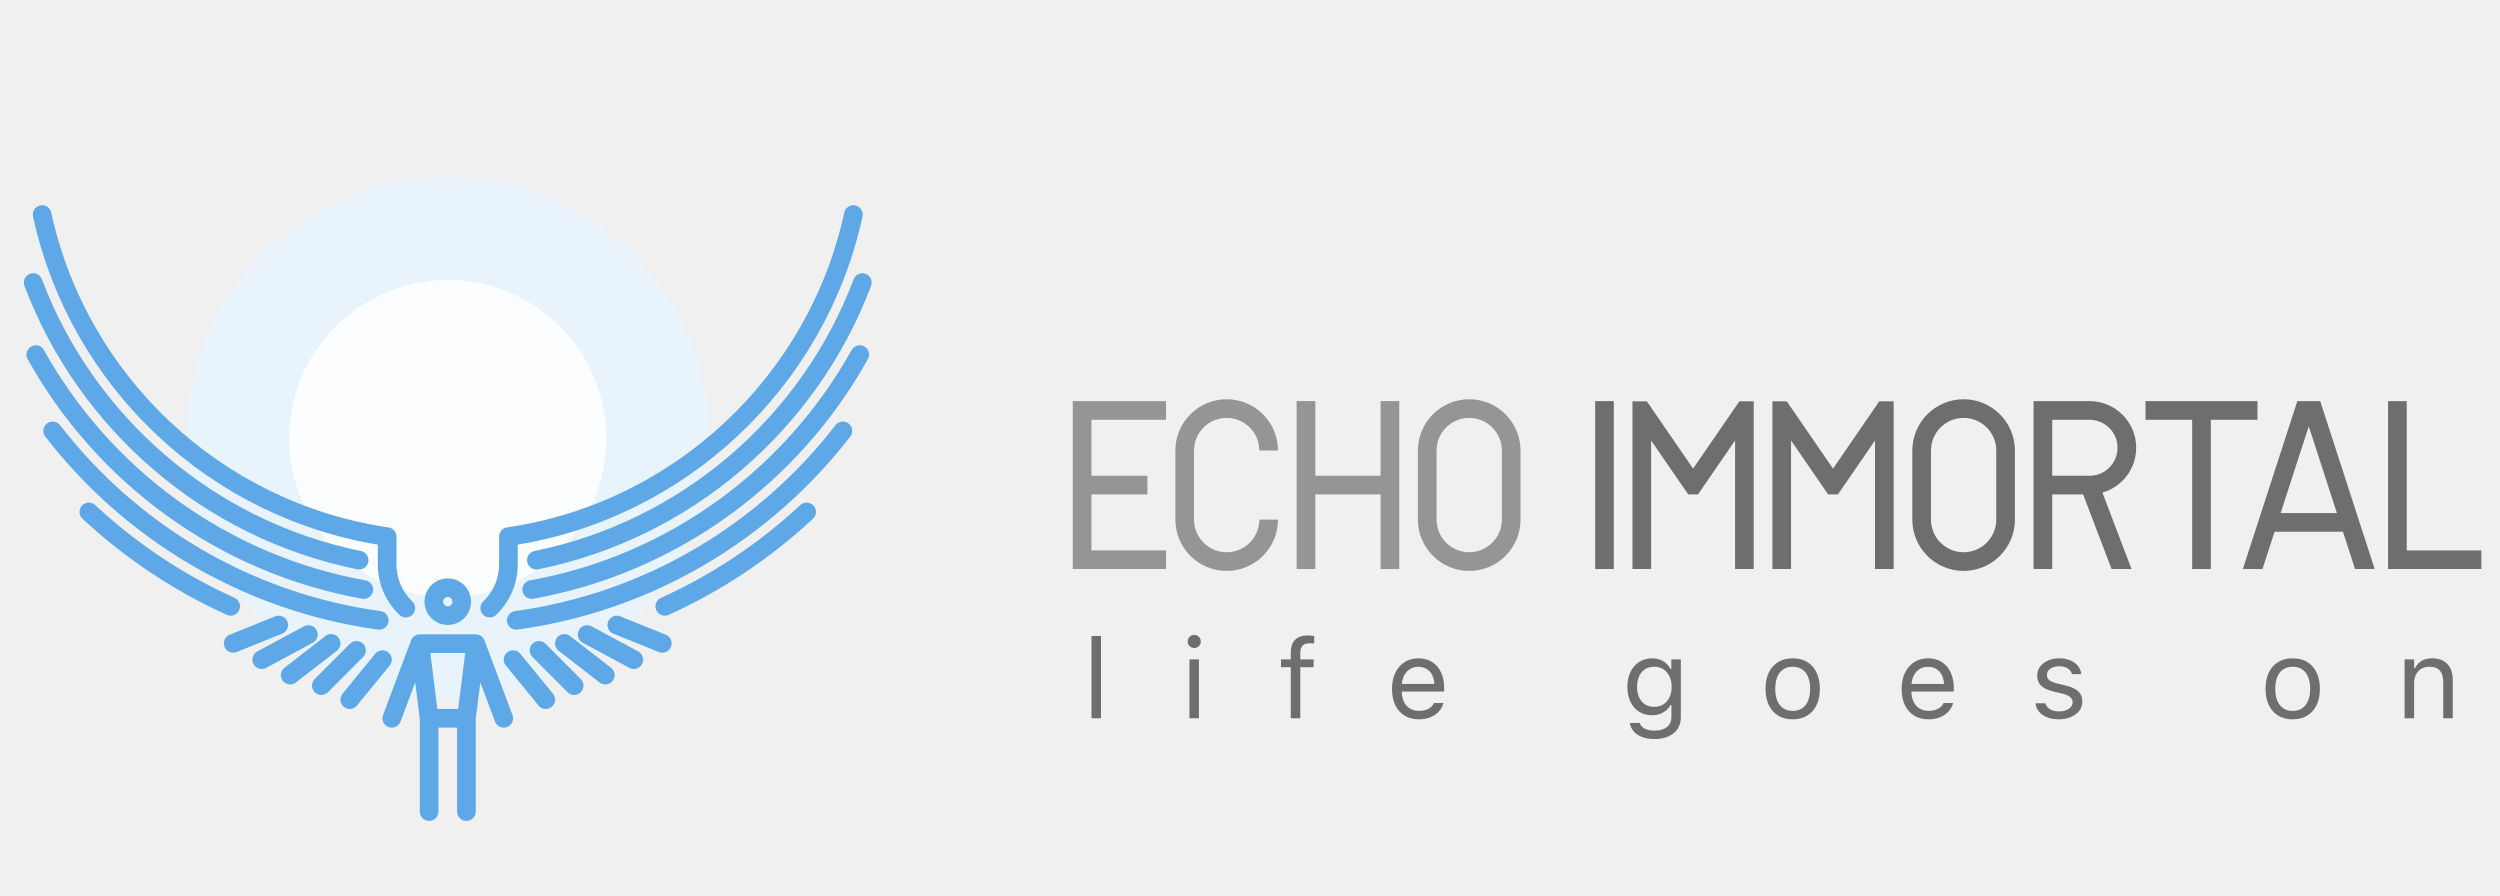
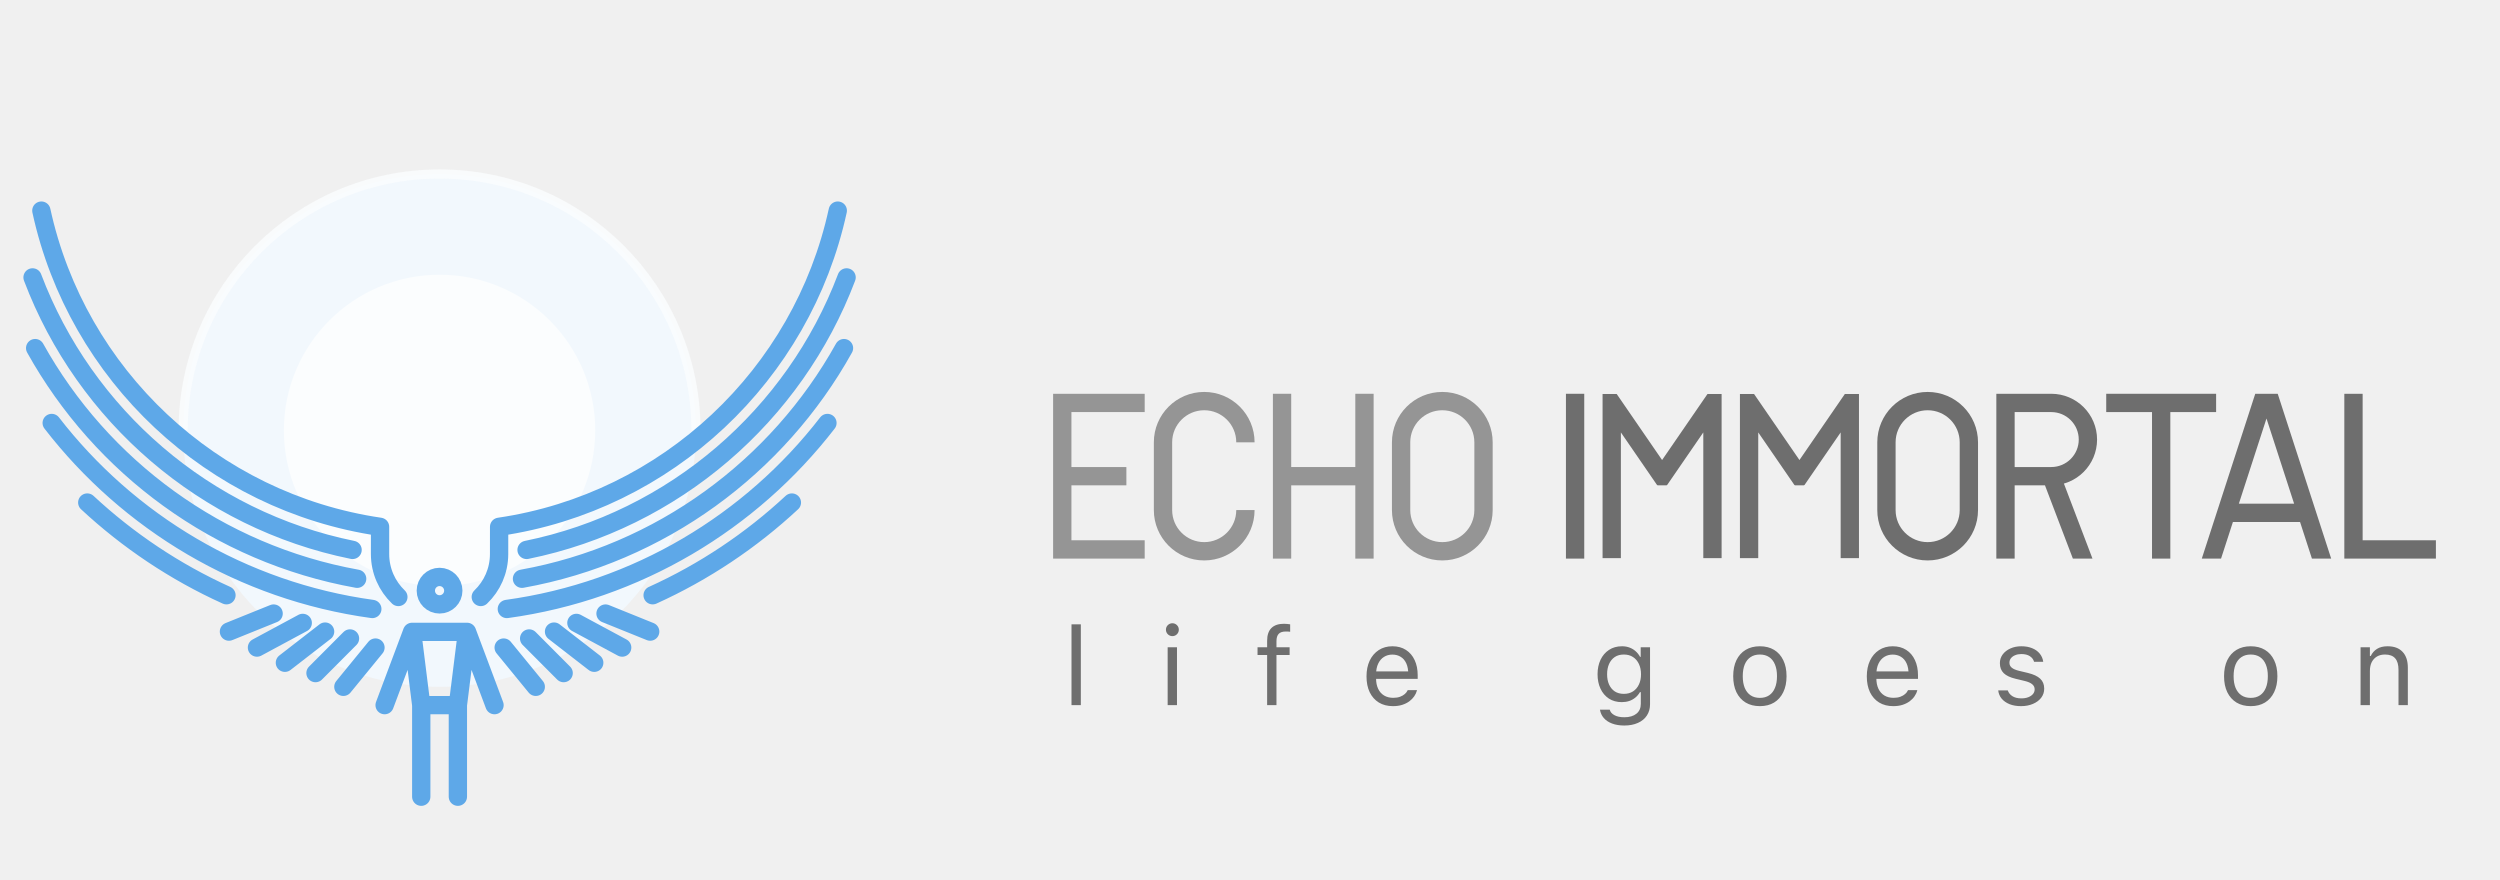
- <svg xmlns="http://www.w3.org/2000/svg" width="268" height="96" viewBox="0 0 268 96" fill="none">
+ <svg xmlns="http://www.w3.org/2000/svg" width="273" height="96" viewBox="0 0 273 96" fill="none">
  <path d="M117.008 77V68.176H118.027V77H117.008ZM127.508 77V70.684H128.527V77H127.508ZM128.023 69.465C127.832 69.465 127.666 69.397 127.525 69.26C127.389 69.119 127.32 68.953 127.32 68.762C127.32 68.566 127.389 68.4 127.525 68.264C127.666 68.127 127.832 68.059 128.023 68.059C128.219 68.059 128.385 68.127 128.521 68.264C128.658 68.4 128.727 68.566 128.727 68.762C128.727 68.953 128.658 69.119 128.521 69.26C128.385 69.397 128.219 69.465 128.023 69.465ZM138.371 77V71.527H137.322V70.684H138.371V69.981C138.371 69.352 138.527 68.885 138.84 68.58C139.152 68.272 139.607 68.117 140.205 68.117C140.33 68.117 140.447 68.123 140.557 68.135C140.67 68.143 140.779 68.156 140.885 68.176V68.99C140.822 68.978 140.75 68.971 140.668 68.967C140.586 68.963 140.5 68.961 140.41 68.961C140.047 68.961 139.785 69.049 139.625 69.225C139.469 69.4 139.391 69.662 139.391 70.01V70.684H140.826V71.527H139.391V77H138.371ZM152.117 77.111C151.516 77.111 150.998 76.978 150.564 76.713C150.135 76.447 149.803 76.072 149.568 75.588C149.338 75.1 149.223 74.525 149.223 73.865V73.859C149.223 73.207 149.338 72.635 149.568 72.143C149.803 71.65 150.133 71.266 150.559 70.988C150.984 70.711 151.482 70.572 152.053 70.572C152.627 70.572 153.119 70.705 153.529 70.971C153.943 71.236 154.26 71.607 154.479 72.084C154.701 72.557 154.812 73.107 154.812 73.736V74.135H149.75V73.32H154.291L153.787 74.064V73.66C153.787 73.164 153.713 72.756 153.564 72.436C153.416 72.115 153.211 71.877 152.949 71.721C152.688 71.561 152.387 71.481 152.047 71.481C151.707 71.481 151.402 71.564 151.133 71.732C150.867 71.897 150.656 72.141 150.5 72.465C150.344 72.789 150.266 73.188 150.266 73.66V74.064C150.266 74.514 150.342 74.898 150.494 75.219C150.646 75.535 150.863 75.779 151.145 75.951C151.426 76.119 151.758 76.203 152.141 76.203C152.426 76.203 152.674 76.164 152.885 76.086C153.096 76.008 153.27 75.908 153.406 75.787C153.543 75.666 153.639 75.543 153.693 75.418L153.717 75.365H154.736L154.725 75.412C154.67 75.627 154.572 75.836 154.432 76.039C154.295 76.238 154.117 76.42 153.898 76.584C153.68 76.744 153.42 76.873 153.119 76.971C152.822 77.064 152.488 77.111 152.117 77.111ZM177.371 79.227C176.863 79.227 176.42 79.154 176.041 79.01C175.662 78.869 175.359 78.668 175.133 78.406C174.91 78.148 174.771 77.848 174.717 77.504L174.729 77.498H175.783L175.789 77.504C175.844 77.742 176.008 77.938 176.281 78.09C176.555 78.246 176.918 78.324 177.371 78.324C177.938 78.324 178.379 78.195 178.695 77.938C179.016 77.684 179.176 77.324 179.176 76.859V75.582H179.082C178.949 75.812 178.783 76.01 178.584 76.174C178.385 76.338 178.16 76.463 177.91 76.549C177.66 76.631 177.391 76.672 177.102 76.672C176.559 76.672 176.088 76.543 175.689 76.285C175.295 76.023 174.99 75.664 174.775 75.207C174.561 74.75 174.453 74.227 174.453 73.637V73.625C174.453 73.035 174.561 72.512 174.775 72.055C174.994 71.594 175.303 71.232 175.701 70.971C176.1 70.705 176.574 70.572 177.125 70.572C177.422 70.572 177.695 70.619 177.945 70.713C178.195 70.807 178.416 70.939 178.607 71.111C178.803 71.283 178.965 71.488 179.094 71.727H179.164V70.684H180.184V76.912C180.184 77.381 180.068 77.789 179.838 78.137C179.611 78.484 179.287 78.752 178.865 78.939C178.443 79.131 177.945 79.227 177.371 79.227ZM177.324 75.769C177.715 75.769 178.049 75.68 178.326 75.5C178.607 75.316 178.822 75.064 178.971 74.744C179.123 74.424 179.199 74.055 179.199 73.637V73.625C179.199 73.207 179.123 72.836 178.971 72.512C178.822 72.188 178.607 71.934 178.326 71.75C178.049 71.566 177.715 71.475 177.324 71.475C176.934 71.475 176.602 71.566 176.328 71.75C176.059 71.934 175.852 72.188 175.707 72.512C175.566 72.836 175.496 73.207 175.496 73.625V73.637C175.496 74.055 175.566 74.424 175.707 74.744C175.852 75.064 176.059 75.316 176.328 75.5C176.602 75.68 176.934 75.769 177.324 75.769ZM192.178 77.111C191.58 77.111 191.062 76.981 190.625 76.719C190.191 76.453 189.855 76.076 189.617 75.588C189.383 75.1 189.266 74.519 189.266 73.848V73.836C189.266 73.16 189.383 72.578 189.617 72.09C189.855 71.602 190.191 71.227 190.625 70.965C191.062 70.703 191.58 70.572 192.178 70.572C192.779 70.572 193.297 70.703 193.73 70.965C194.164 71.227 194.498 71.602 194.732 72.09C194.971 72.578 195.09 73.16 195.09 73.836V73.848C195.09 74.519 194.971 75.1 194.732 75.588C194.498 76.076 194.164 76.453 193.73 76.719C193.297 76.981 192.779 77.111 192.178 77.111ZM192.178 76.209C192.576 76.209 192.914 76.115 193.191 75.928C193.469 75.74 193.68 75.471 193.824 75.119C193.973 74.768 194.047 74.344 194.047 73.848V73.836C194.047 73.336 193.973 72.91 193.824 72.559C193.68 72.207 193.469 71.939 193.191 71.756C192.914 71.568 192.576 71.475 192.178 71.475C191.779 71.475 191.441 71.568 191.164 71.756C190.887 71.939 190.674 72.207 190.525 72.559C190.381 72.91 190.309 73.336 190.309 73.836V73.848C190.309 74.344 190.381 74.768 190.525 75.119C190.674 75.471 190.887 75.74 191.164 75.928C191.441 76.115 191.779 76.209 192.178 76.209ZM206.75 77.111C206.148 77.111 205.631 76.978 205.197 76.713C204.768 76.447 204.436 76.072 204.201 75.588C203.971 75.1 203.855 74.525 203.855 73.865V73.859C203.855 73.207 203.971 72.635 204.201 72.143C204.436 71.65 204.766 71.266 205.191 70.988C205.617 70.711 206.115 70.572 206.686 70.572C207.26 70.572 207.752 70.705 208.162 70.971C208.576 71.236 208.893 71.607 209.111 72.084C209.334 72.557 209.445 73.107 209.445 73.736V74.135H204.383V73.32H208.924L208.42 74.064V73.66C208.42 73.164 208.346 72.756 208.197 72.436C208.049 72.115 207.844 71.877 207.582 71.721C207.32 71.561 207.02 71.481 206.68 71.481C206.34 71.481 206.035 71.564 205.766 71.732C205.5 71.897 205.289 72.141 205.133 72.465C204.977 72.789 204.898 73.188 204.898 73.66V74.064C204.898 74.514 204.975 74.898 205.127 75.219C205.279 75.535 205.496 75.779 205.777 75.951C206.059 76.119 206.391 76.203 206.773 76.203C207.059 76.203 207.307 76.164 207.518 76.086C207.729 76.008 207.902 75.908 208.039 75.787C208.176 75.666 208.271 75.543 208.326 75.418L208.35 75.365H209.369L209.357 75.412C209.303 75.627 209.205 75.836 209.064 76.039C208.928 76.238 208.75 76.42 208.531 76.584C208.312 76.744 208.053 76.873 207.752 76.971C207.455 77.064 207.121 77.111 206.75 77.111ZM220.695 77.111C220.227 77.111 219.812 77.041 219.453 76.9C219.094 76.756 218.805 76.555 218.586 76.297C218.371 76.039 218.244 75.736 218.205 75.389H219.248C219.334 75.65 219.502 75.861 219.752 76.022C220.002 76.182 220.328 76.262 220.73 76.262C221.016 76.262 221.266 76.221 221.48 76.139C221.699 76.053 221.871 75.938 221.996 75.793C222.121 75.644 222.184 75.475 222.184 75.283V75.272C222.184 75.057 222.098 74.875 221.926 74.727C221.754 74.574 221.473 74.451 221.082 74.357L220.104 74.123C219.514 73.982 219.08 73.777 218.803 73.508C218.525 73.234 218.387 72.871 218.387 72.418V72.412C218.387 72.061 218.488 71.746 218.691 71.469C218.898 71.191 219.18 70.973 219.535 70.812C219.891 70.652 220.291 70.572 220.736 70.572C221.178 70.572 221.568 70.643 221.908 70.783C222.252 70.92 222.527 71.115 222.734 71.369C222.945 71.623 223.074 71.922 223.121 72.266H222.119C222.053 72.016 221.9 71.812 221.662 71.656C221.424 71.5 221.113 71.422 220.73 71.422C220.48 71.422 220.258 71.463 220.062 71.545C219.867 71.623 219.713 71.732 219.6 71.873C219.486 72.014 219.43 72.178 219.43 72.365V72.377C219.43 72.592 219.514 72.769 219.682 72.91C219.85 73.051 220.119 73.166 220.49 73.256L221.463 73.49C222.057 73.635 222.498 73.842 222.787 74.111C223.08 74.381 223.227 74.742 223.227 75.195V75.207C223.227 75.582 223.115 75.914 222.893 76.203C222.67 76.488 222.367 76.711 221.984 76.871C221.605 77.031 221.176 77.111 220.695 77.111ZM245.779 77.111C245.182 77.111 244.664 76.981 244.227 76.719C243.793 76.453 243.457 76.076 243.219 75.588C242.984 75.1 242.867 74.519 242.867 73.848V73.836C242.867 73.16 242.984 72.578 243.219 72.09C243.457 71.602 243.793 71.227 244.227 70.965C244.664 70.703 245.182 70.572 245.779 70.572C246.381 70.572 246.898 70.703 247.332 70.965C247.766 71.227 248.1 71.602 248.334 72.09C248.572 72.578 248.691 73.16 248.691 73.836V73.848C248.691 74.519 248.572 75.1 248.334 75.588C248.1 76.076 247.766 76.453 247.332 76.719C246.898 76.981 246.381 77.111 245.779 77.111ZM245.779 76.209C246.178 76.209 246.516 76.115 246.793 75.928C247.07 75.74 247.281 75.471 247.426 75.119C247.574 74.768 247.648 74.344 247.648 73.848V73.836C247.648 73.336 247.574 72.91 247.426 72.559C247.281 72.207 247.07 71.939 246.793 71.756C246.516 71.568 246.178 71.475 245.779 71.475C245.381 71.475 245.043 71.568 244.766 71.756C244.488 71.939 244.275 72.207 244.127 72.559C243.982 72.91 243.91 73.336 243.91 73.836V73.848C243.91 74.344 243.982 74.768 244.127 75.119C244.275 75.471 244.488 75.74 244.766 75.928C245.043 76.115 245.381 76.209 245.779 76.209ZM257.773 77V70.684H258.793V71.633H258.887C259.047 71.297 259.277 71.037 259.578 70.853C259.879 70.666 260.262 70.572 260.727 70.572C261.438 70.572 261.982 70.775 262.361 71.182C262.744 71.584 262.936 72.16 262.936 72.91V77H261.916V73.156C261.916 72.586 261.795 72.164 261.553 71.891C261.314 71.613 260.943 71.475 260.439 71.475C260.104 71.475 259.812 71.547 259.566 71.691C259.32 71.836 259.129 72.041 258.992 72.307C258.859 72.572 258.793 72.891 258.793 73.262V77H257.773Z" fill="black" fill-opacity="0.54" />
-   <g clip-path="url(#clip0_13054_3555)">
+   <g clip-path="url(#clip0_12342_11521)">
    <path d="M257 43L257 60H266" stroke="black" stroke-opacity="0.54" stroke-width="2" />
-     <g clip-path="url(#clip1_13054_3555)">
+     <g clip-path="url(#clip1_12342_11521)">
      <path d="M241 62.5L243.108 56M254 62.5L251.892 56M243.108 56L247 44H248L251.892 56M243.108 56H251.892" stroke="black" stroke-opacity="0.54" stroke-width="2" />
    </g>
    <path d="M236 44L236 61M242 44H230" stroke="black" stroke-opacity="0.54" stroke-width="2" />
-     <g clip-path="url(#clip2_13054_3555)">
+     <g clip-path="url(#clip2_12342_11521)">
      <path d="M219 52V44H224C226.209 44 228 45.791 228 48V48C228 50.209 226.209 52 224 52V52M219 52V61M219 52H224M224 52L228 62.5" stroke="black" stroke-opacity="0.54" stroke-width="2" />
    </g>
-     <g clip-path="url(#clip3_13054_3555)">
-       <mask id="mask0_13054_3555" style="mask-type:alpha" maskUnits="userSpaceOnUse" x="189" y="43" width="15" height="18">
+     <g clip-path="url(#clip3_12342_11521)">
+       <mask id="mask0_12342_11521" style="mask-type:alpha" maskUnits="userSpaceOnUse" x="189" y="43" width="15" height="18">
        <path fill-rule="evenodd" clip-rule="evenodd" d="M204 43H189V61H204V43ZM199 53H195V56H199V53Z" fill="#D9D9D9" />
      </mask>
-       <g mask="url(#mask0_13054_3555)">
+       <g mask="url(#mask0_12342_11521)">
        <path d="M191 61L191 44L196.5 52L202 44L202 61" stroke="black" stroke-opacity="0.54" stroke-width="2" />
      </g>
    </g>
    <rect x="206" y="43.8" width="9" height="16.4" rx="4.5" stroke="black" stroke-opacity="0.54" stroke-width="2" />
-     <g clip-path="url(#clip4_13054_3555)">
-       <mask id="mask1_13054_3555" style="mask-type:alpha" maskUnits="userSpaceOnUse" x="174" y="43" width="15" height="18">
+     <g clip-path="url(#clip4_12342_11521)">
+       <mask id="mask1_12342_11521" style="mask-type:alpha" maskUnits="userSpaceOnUse" x="174" y="43" width="15" height="18">
        <path fill-rule="evenodd" clip-rule="evenodd" d="M189 43H174V61H189V43ZM184 53H180V56H184V53Z" fill="#D9D9D9" />
      </mask>
-       <g mask="url(#mask1_13054_3555)">
+       <g mask="url(#mask1_12342_11521)">
        <path d="M176 61L176 44L181.5 52L187 44L187 61" stroke="black" stroke-opacity="0.54" stroke-width="2" />
      </g>
    </g>
    <path d="M172 43L172 61" stroke="black" stroke-opacity="0.54" stroke-width="2" />
    <rect x="153" y="43.8" width="9" height="16.4" rx="4.5" stroke="black" stroke-opacity="0.38" stroke-width="2" />
    <path d="M140 43L140 61M149 43L149 61M149 52H140" stroke="black" stroke-opacity="0.38" stroke-width="2" />
    <path d="M136 55.7C136 58.185 133.985 60.2 131.5 60.2C129.015 60.2 127 58.185 127 55.7V48.3C127 45.815 129.015 43.8 131.5 43.8C133.985 43.8 136 45.815 136 48.3" stroke="black" stroke-opacity="0.38" stroke-width="2" />
    <path d="M125 44L116 44V60H125M123 52L116 52" stroke="black" stroke-opacity="0.38" stroke-width="2" />
  </g>
-   <circle cx="48" cy="47" r="28" fill="#E9F3FC" />
+   <circle cx="48" cy="47" r="28" fill="#F2F8FD" />
+   <path d="M76 47C76 31.536 63.464 19 48 19C32.536 19 20 31.536 20 47" stroke="#FBFDFE" stroke-opacity="0.84" />
  <circle cx="48" cy="47" r="17" fill="#FBFDFE" />
  <path d="M45 69H51M45 69L46 77M45 69L42 77M51 69L50 77M51 69L54 77M50 77H46M50 77V87M46 77V87M49.5 64.5C49.5 65.328 48.828 66 48 66C47.172 66 46.5 65.328 46.5 64.5C46.5 63.672 47.172 63 48 63C48.828 63 49.5 63.672 49.5 64.5Z" stroke="#5EA8E8" stroke-width="2" stroke-linecap="round" stroke-linejoin="round" />
-   <path d="M92.446 30.293C86.748 45.366 73.603 56.781 57.5 60.05M38.5 60.05C22.397 56.781 9.252 45.366 3.554 30.293M92.162 38.014C84.934 51.007 72.139 60.477 57 63.2M39 63.2C23.862 60.477 11.066 51.007 3.838 38.014M40.655 66.5C26.446 64.549 14.016 57.019 5.646 46.19M90.355 46.19C81.985 57.019 69.554 64.549 55.345 66.5M4.516 23C8.417 40.94 23.138 54.842 41.501 57.529L41.5 60.5C41.5 62.343 42.267 64.007 43.5 65.19M91.484 23C87.583 40.938 72.864 54.84 54.503 57.528L54.5 60.5C54.5 62.343 53.733 64.007 52.5 65.19M86.472 54.878C82.016 59.024 76.889 62.458 71.272 65H71.266M24.728 65C19.111 62.458 13.984 59.024 9.528 54.878M35.5 68.97L31.11 72.373M38.219 69.721L34.451 73.501M41 70.714L37.495 75M33.058 68.022L28.059 70.714M29.878 67L25 68.97M60.5 68.97L64.89 72.373M57.781 69.721L61.549 73.501M55 70.714L58.505 75M62.942 68.022L67.941 70.714M66.122 67L71 68.97" stroke="#5EA8E8" stroke-width="2" stroke-linecap="round" stroke-linejoin="round" />
+   <path d="M92.447 30.293C86.749 45.366 73.604 56.781 57.501 60.05M38.501 60.05C22.398 56.781 9.253 45.366 3.555 30.293M92.163 38.014C84.935 51.007 72.14 60.477 57.001 63.2M39.001 63.2C23.863 60.477 11.067 51.007 3.839 38.014M40.656 66.5C26.447 64.549 14.017 57.019 5.646 46.19M90.356 46.19C81.986 57.019 69.555 64.549 55.346 66.5M4.517 23C8.418 40.94 23.139 54.842 41.502 57.529L41.501 60.5C41.501 62.343 42.268 64.007 43.501 65.19M91.484 23C87.584 40.938 72.865 54.84 54.504 57.528L54.501 60.5C54.501 62.343 53.734 64.007 52.501 65.19M86.473 54.878C82.017 59.024 76.889 62.458 71.273 65H71.267M24.729 65C19.112 62.458 13.985 59.024 9.529 54.878M35.501 68.97L31.111 72.373M38.22 69.721L34.452 73.501M41.001 70.714L37.496 75M33.059 68.022L28.06 70.714M29.879 67L25.001 68.97M60.501 68.97L64.891 72.373M57.782 69.721L61.55 73.501M55.001 70.714L58.506 75M62.943 68.022L67.942 70.714M66.123 67L71.001 68.97" stroke="#5EA8E8" stroke-width="2" stroke-linecap="round" stroke-linejoin="round" />
  <defs>
-     <clipPath id="clip0_13054_3555">
+     <clipPath id="clip0_12342_11521">
      <rect width="151" height="20" fill="white" transform="translate(115 42)" />
    </clipPath>
-     <clipPath id="clip1_13054_3555">
+     <clipPath id="clip1_12342_11521">
      <rect width="17" height="18" fill="white" transform="translate(239 43)" />
    </clipPath>
-     <clipPath id="clip2_13054_3555">
+     <clipPath id="clip2_12342_11521">
      <rect width="13" height="18" fill="white" transform="translate(217 43)" />
    </clipPath>
-     <clipPath id="clip3_13054_3555">
+     <clipPath id="clip3_12342_11521">
      <rect width="15" height="18" fill="white" transform="translate(189 43)" />
    </clipPath>
-     <clipPath id="clip4_13054_3555">
+     <clipPath id="clip4_12342_11521">
      <rect width="15" height="18" fill="white" transform="translate(174 43)" />
    </clipPath>
  </defs>
</svg>
